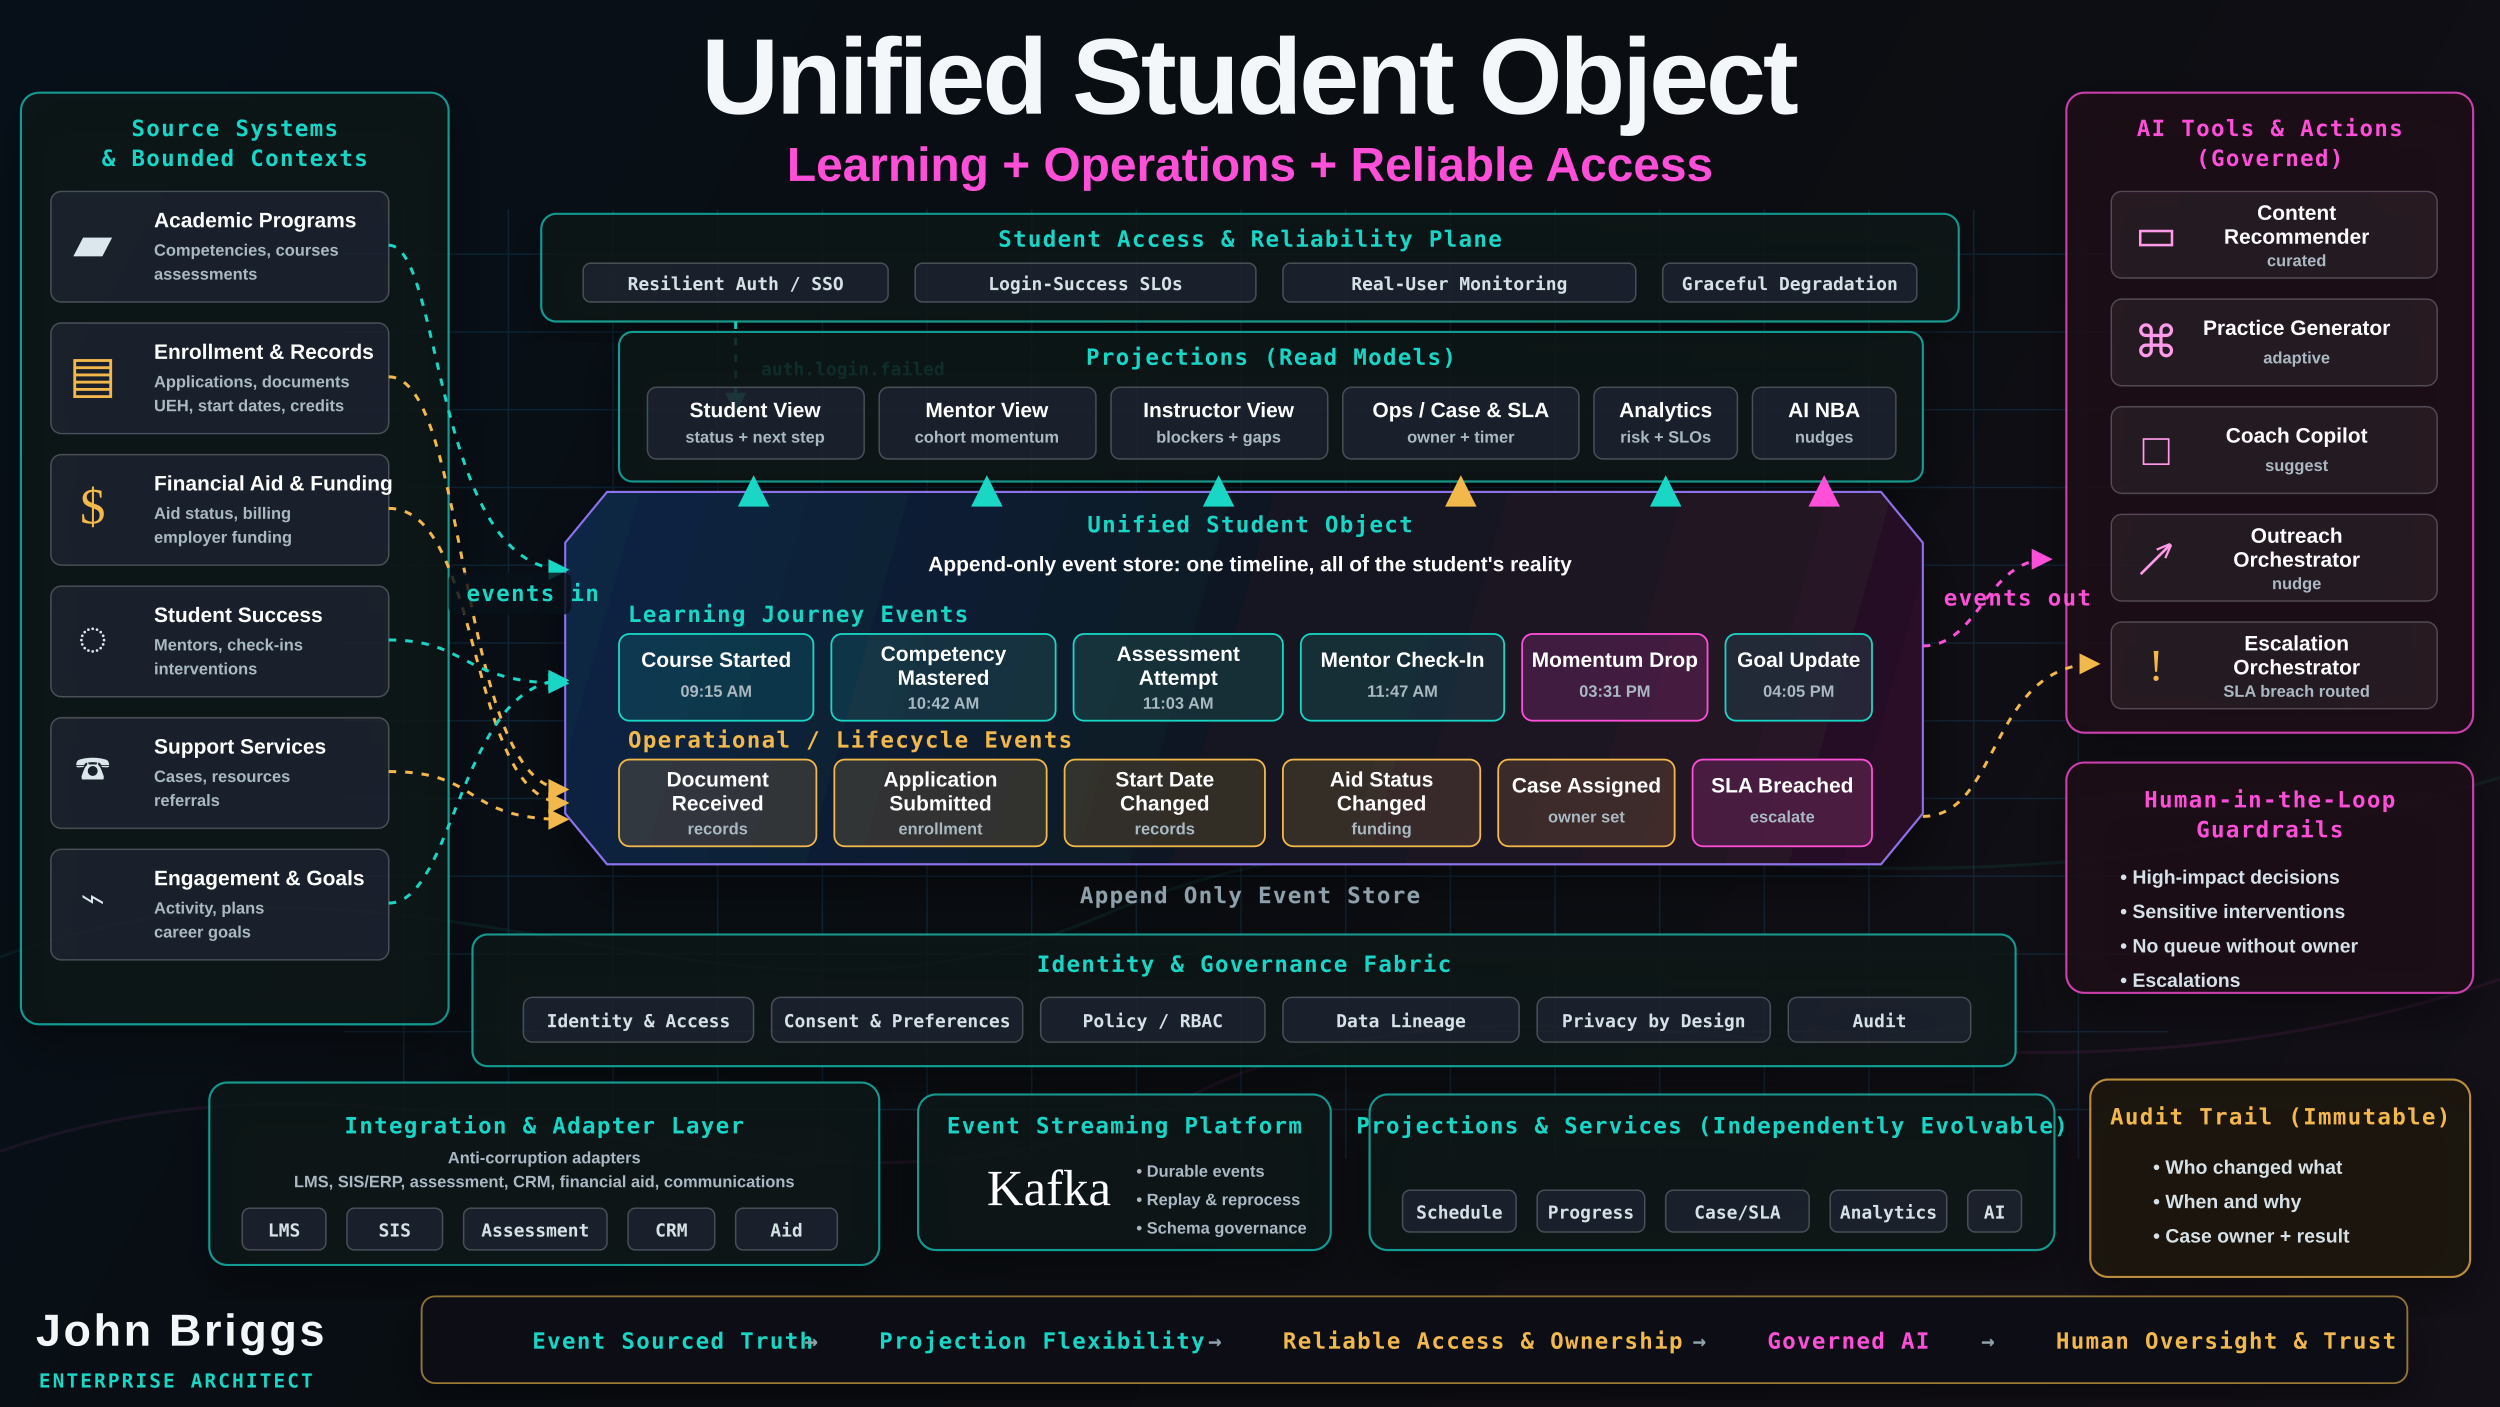
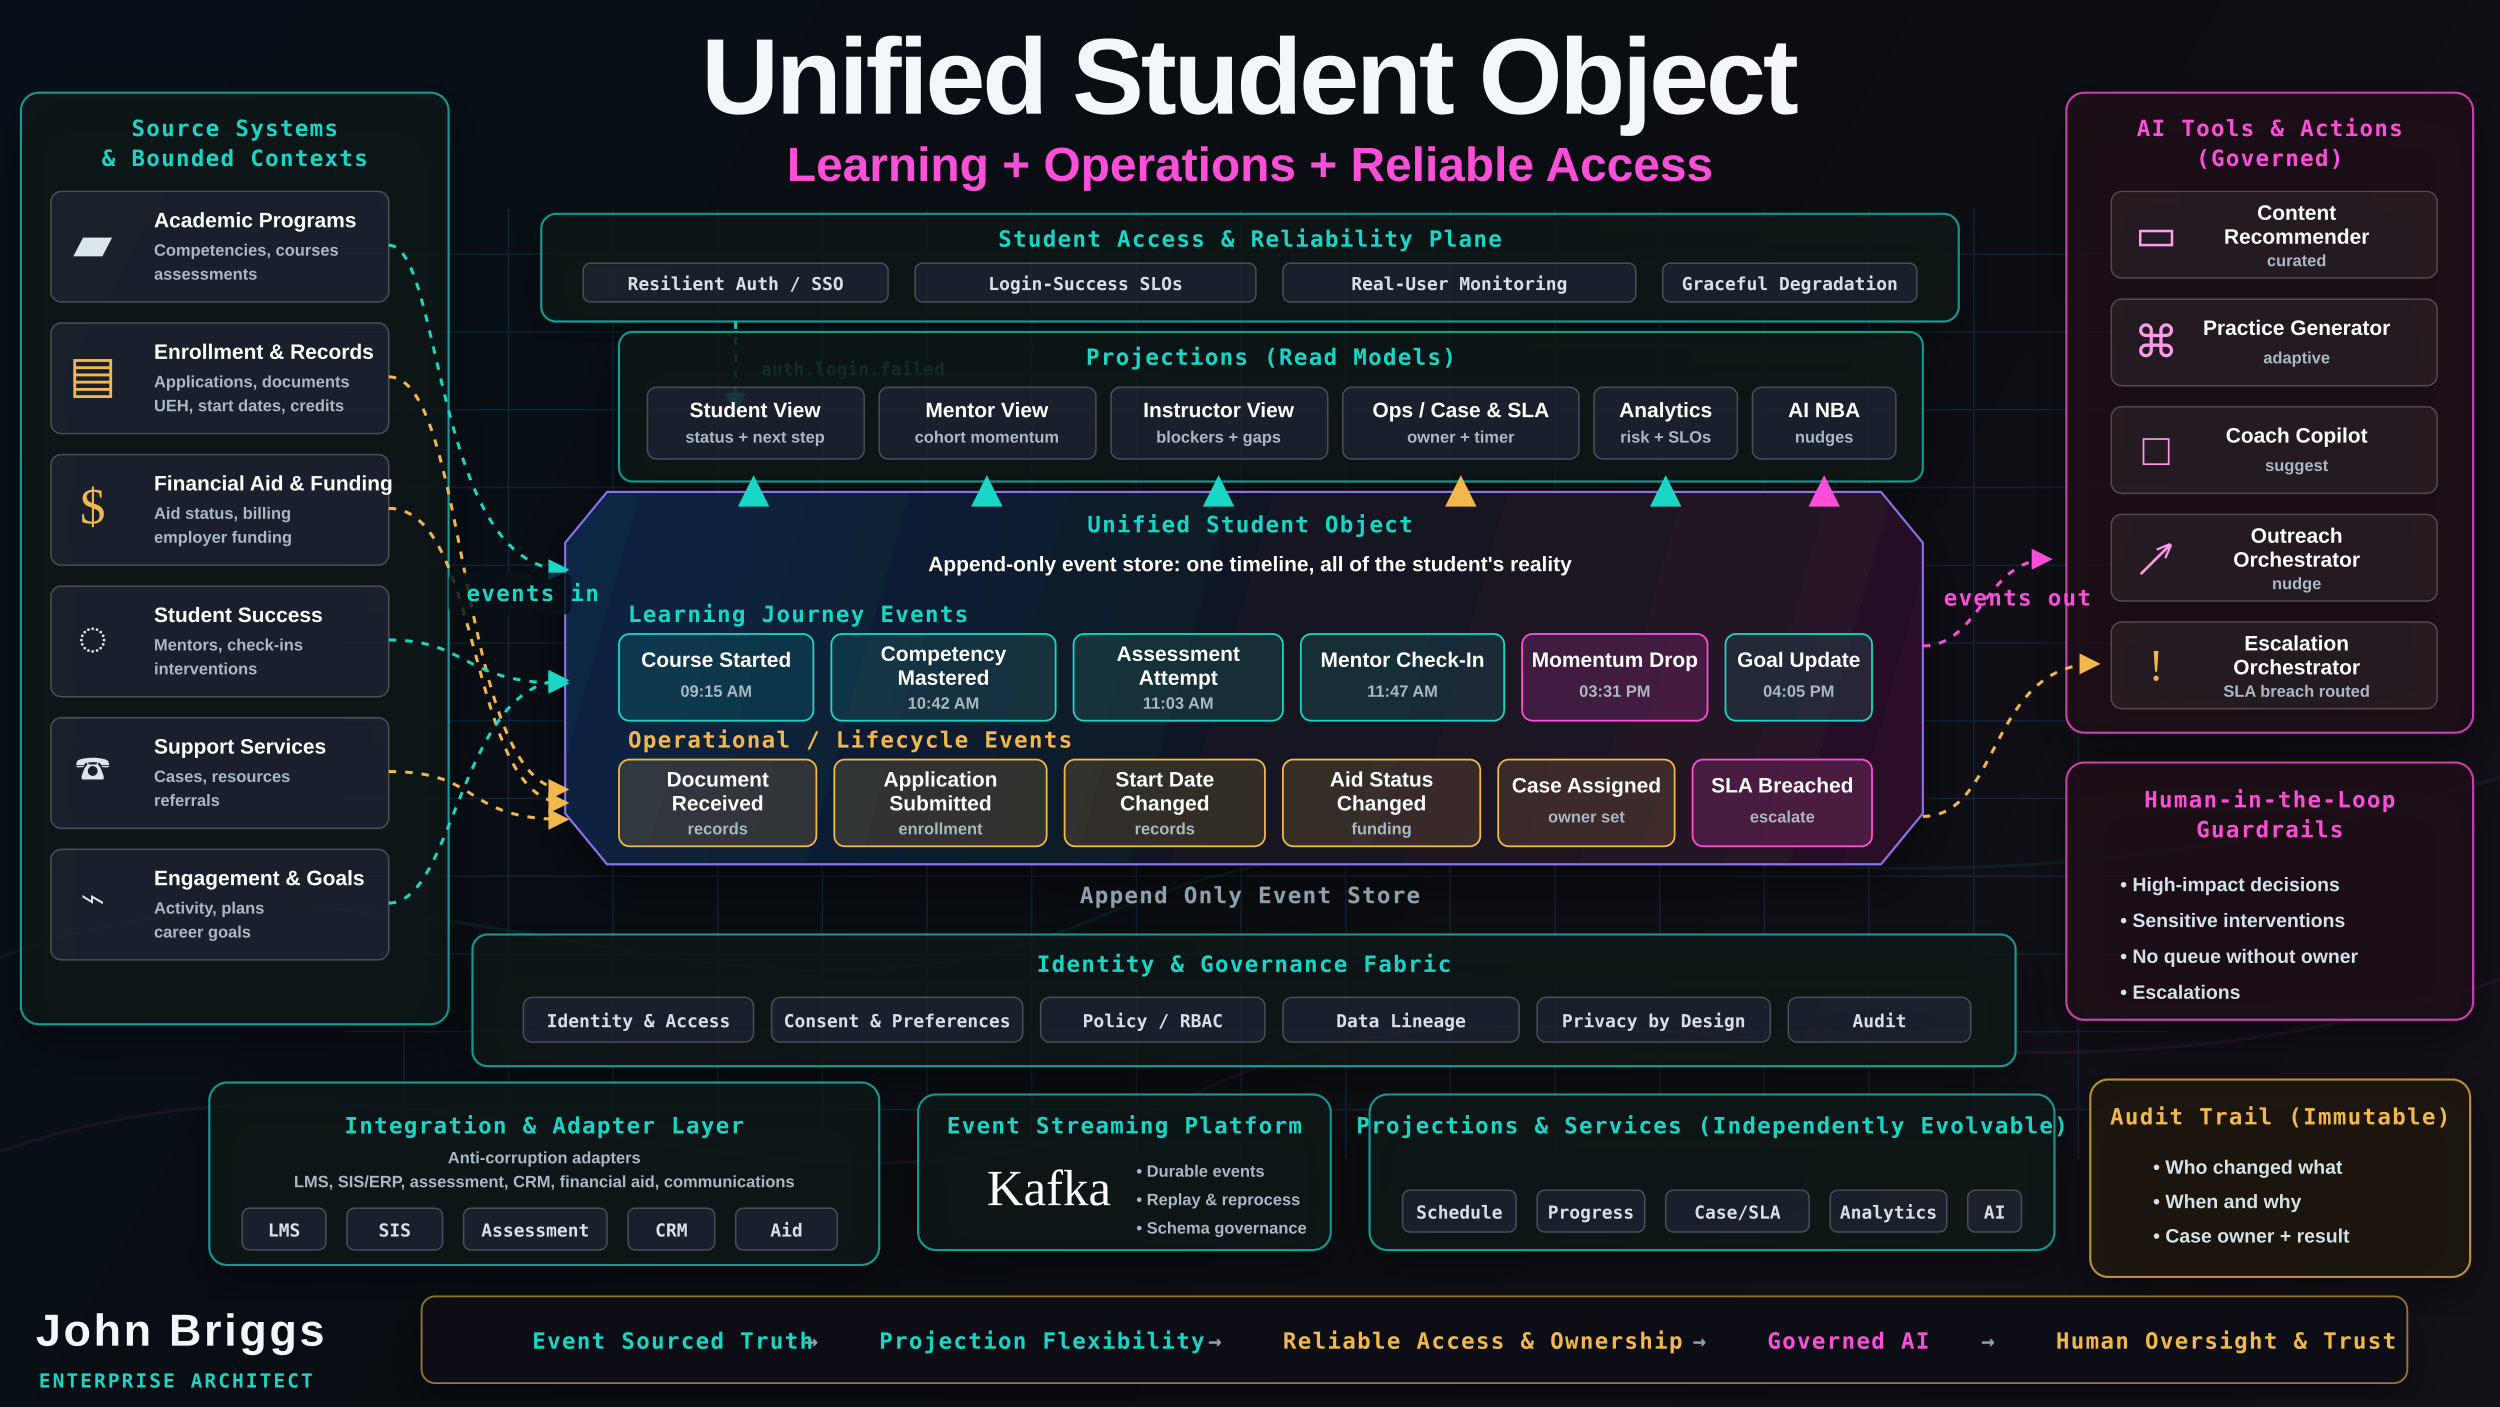
<svg xmlns="http://www.w3.org/2000/svg" viewBox="0 0 1672 941" role="img" aria-labelledby="title desc">
  <defs>
    <linearGradient id="bg" x1="0" y1="0" x2="1672" y2="941" gradientUnits="userSpaceOnUse">
      <stop stop-color="#071019" />
      <stop offset=".5" stop-color="#0a0d11" />
      <stop offset="1" stop-color="#141018" />
    </linearGradient>
    <linearGradient id="core" x1="382" y1="300" x2="1288" y2="552" gradientUnits="userSpaceOnUse">
      <stop stop-color="#102646" />
      <stop offset=".48" stop-color="#111923" />
      <stop offset="1" stop-color="#2b1025" />
    </linearGradient>
    <linearGradient id="stream" x1="246" y1="447" x2="1388" y2="447" gradientUnits="userSpaceOnUse">
      <stop stop-color="#19d6c5" stop-opacity=".12" />
      <stop offset=".5" stop-color="#f2b84b" stop-opacity=".85" />
      <stop offset="1" stop-color="#ff4fd8" stop-opacity=".14" />
    </linearGradient>
    <filter id="glow" x="-30%" y="-30%" width="160%" height="160%">
      <feGaussianBlur stdDeviation="8" result="blur" />
      <feMerge>
        <feMergeNode in="blur" />
        <feMergeNode in="SourceGraphic" />
      </feMerge>
    </filter>
    <filter id="soft" x="-20%" y="-20%" width="140%" height="140%">
      <feDropShadow dx="0" dy="12" stdDeviation="16" flood-color="#000" flood-opacity=".45" />
    </filter>
    <marker id="cyanArrow" viewBox="0 0 10 10" refX="8" refY="5" markerWidth="7" markerHeight="7" orient="auto-start-reverse">
      <path d="M0 0L10 5L0 10Z" fill="#19d6c5" />
    </marker>
    <marker id="pinkArrow" viewBox="0 0 10 10" refX="8" refY="5" markerWidth="7" markerHeight="7" orient="auto-start-reverse">
      <path d="M0 0L10 5L0 10Z" fill="#ff4fd8" />
    </marker>
    <marker id="amberArrow" viewBox="0 0 10 10" refX="8" refY="5" markerWidth="7" markerHeight="7" orient="auto-start-reverse">
      <path d="M0 0L10 5L0 10Z" fill="#f2b84b" />
    </marker>
    <style>
      .title{font-family:Arial,sans-serif;font-size:72px;font-weight:900;fill:#f4f7f9;letter-spacing:-2px}
      .subtitle{font-family:Arial,sans-serif;font-size:32px;font-weight:800;fill:#ff4fd8}
      .eyebrow{font-family:monospace;font-size:15px;font-weight:800;letter-spacing:.9px;text-transform:uppercase}
      .label{font-family:Arial,sans-serif;font-size:14px;font-weight:800;fill:#fff}
      .small{font-family:Arial,sans-serif;font-size:13px;font-weight:600;fill:#d6e1e7}
      .tiny{font-family:Arial,sans-serif;font-size:11px;font-weight:600;fill:#a9b8c1}
      .mono{font-family:monospace;font-size:12px;font-weight:700;fill:#d6e1e7}
      .cyan{fill:#19d6c5}.pink{fill:#ff4fd8}.amber{fill:#f2b84b}.muted{fill:#8ea0aa}
      .panel{fill:rgba(14,22,31,.83);stroke:rgba(25,214,197,.68);stroke-width:1.4}
      .panelPink{fill:rgba(28,14,25,.84);stroke:rgba(255,79,216,.76);stroke-width:1.4}
      .panelAmber{fill:rgba(29,20,9,.86);stroke:rgba(242,184,75,.74);stroke-width:1.4}
      .card{fill:rgba(255,255,255,.055);stroke:rgba(255,255,255,.22);stroke-width:1}
      .tileLearning{fill:rgba(25,214,197,.12);stroke:#19d6c5;stroke-width:1.2}
      .tileOps{fill:rgba(242,184,75,.14);stroke:#f2b84b;stroke-width:1.2}
      .tileRisk{fill:rgba(255,79,216,.16);stroke:#ff4fd8;stroke-width:1.2}
    </style>
  </defs>
  <rect width="1672" height="941" fill="url(#bg)" />
  <path d="M0 640C290 536 478 724 738 612C1012 494 1198 662 1672 520" fill="none" stroke="#19d6c5" stroke-opacity=".08" stroke-width="2" />
  <path d="M0 770C300 666 526 862 802 730C1045 614 1302 779 1672 655" fill="none" stroke="#ff4fd8" stroke-opacity=".08" stroke-width="2" />
  <g opacity=".14">
    <path d="M230 170H1450M230 222H1450M230 274H1450M230 326H1450M230 378H1450M230 430H1450M230 482H1450M230 534H1450M230 586H1450M230 638H1450M230 690H1450M230 742H1450" stroke="#2aa9ff" stroke-width="1" />
    <path d="M270 140V775M340 140V775M410 140V775M480 140V775M550 140V775M620 140V775M690 140V775M760 140V775M830 140V775M900 140V775M970 140V775M1040 140V775M1110 140V775M1180 140V775M1250 140V775M1320 140V775M1390 140V775" stroke="#2aa9ff" stroke-width="1" />
  </g>
  <text x="836" y="76" text-anchor="middle" class="title">Unified Student Object</text>
  <text x="836" y="121" text-anchor="middle" class="subtitle">Learning + Operations + Reliable Access</text>
  <g filter="url(#soft)">
    <rect x="362" y="143" width="948" height="72" rx="10" class="panel" />
    <text x="836" y="165" text-anchor="middle" class="eyebrow cyan">Student Access &amp; Reliability Plane</text>
    <g>
      <rect x="390" y="176" width="204" height="26" rx="5" class="card" />
      <text x="492" y="194" text-anchor="middle" class="mono">Resilient Auth / SSO</text>
      <rect x="612" y="176" width="228" height="26" rx="5" class="card" />
      <text x="726" y="194" text-anchor="middle" class="mono">Login-Success SLOs</text>
      <rect x="858" y="176" width="236" height="26" rx="5" class="card" />
      <text x="976" y="194" text-anchor="middle" class="mono">Real-User Monitoring</text>
      <rect x="1112" y="176" width="170" height="26" rx="5" class="card" />
      <text x="1197" y="194" text-anchor="middle" class="mono">Graceful Degradation</text>
    </g>
  </g>
  <path d="M492 215V274" stroke="#19d6c5" stroke-width="2" stroke-dasharray="5 6" marker-end="url(#cyanArrow)" />
  <text x="509" y="251" class="mono cyan">auth.login.failed</text>
  <g filter="url(#soft)">
    <rect x="14" y="62" width="286" height="623" rx="12" class="panel" />
    <text x="157" y="91" text-anchor="middle" class="eyebrow cyan">Source Systems</text>
    <text x="157" y="111" text-anchor="middle" class="eyebrow cyan">&amp; Bounded Contexts</text>
    <g transform="translate(34 128)">
      <rect width="226" height="74" rx="7" class="card" />
      <text x="69" y="24" class="label">Academic Programs</text>
      <text x="69" y="43" class="tiny">Competencies, courses</text>
      <text x="69" y="59" class="tiny">assessments</text>
      <text x="28" y="46" text-anchor="middle" font-size="34" fill="#dbe7ec">▰</text>
    </g>
    <g transform="translate(34 216)">
      <rect width="226" height="74" rx="7" class="card" />
      <text x="69" y="24" class="label">Enrollment &amp; Records</text>
      <text x="69" y="43" class="tiny">Applications, documents</text>
      <text x="69" y="59" class="tiny">UEH, start dates, credits</text>
      <text x="28" y="46" text-anchor="middle" font-size="34" fill="#f2b84b">▤</text>
    </g>
    <g transform="translate(34 304)">
      <rect width="226" height="74" rx="7" class="card" />
      <text x="69" y="24" class="label">Financial Aid &amp; Funding</text>
      <text x="69" y="43" class="tiny">Aid status, billing</text>
      <text x="69" y="59" class="tiny">employer funding</text>
      <text x="28" y="46" text-anchor="middle" font-size="34" fill="#f2b84b">$</text>
    </g>
    <g transform="translate(34 392)">
      <rect width="226" height="74" rx="7" class="card" />
      <text x="69" y="24" class="label">Student Success</text>
      <text x="69" y="43" class="tiny">Mentors, check-ins</text>
      <text x="69" y="59" class="tiny">interventions</text>
      <text x="28" y="46" text-anchor="middle" font-size="34" fill="#dbe7ec">◌</text>
    </g>
    <g transform="translate(34 480)">
      <rect width="226" height="74" rx="7" class="card" />
      <text x="69" y="24" class="label">Support Services</text>
      <text x="69" y="43" class="tiny">Cases, resources</text>
      <text x="69" y="59" class="tiny">referrals</text>
      <text x="28" y="46" text-anchor="middle" font-size="34" fill="#dbe7ec">☎</text>
    </g>
    <g transform="translate(34 568)">
      <rect width="226" height="74" rx="7" class="card" />
      <text x="69" y="24" class="label">Engagement &amp; Goals</text>
      <text x="69" y="43" class="tiny">Activity, plans</text>
      <text x="69" y="59" class="tiny">career goals</text>
      <text x="28" y="46" text-anchor="middle" font-size="34" fill="#dbe7ec">⌁</text>
    </g>
  </g>
  <g filter="url(#soft)">
    <rect x="414" y="222" width="872" height="100" rx="9" class="panel" />
    <text x="850" y="244" text-anchor="middle" class="eyebrow cyan">Projections (Read Models)</text>
    <g transform="translate(433 259)">
      <rect width="145" height="48" rx="6" class="card" />
      <text x="72" y="20" text-anchor="middle" class="label">Student View</text>
      <text x="72" y="37" text-anchor="middle" class="tiny">status + next step</text>
    </g>
    <g transform="translate(588 259)">
      <rect width="145" height="48" rx="6" class="card" />
      <text x="72" y="20" text-anchor="middle" class="label">Mentor View</text>
      <text x="72" y="37" text-anchor="middle" class="tiny">cohort momentum</text>
    </g>
    <g transform="translate(743 259)">
      <rect width="145" height="48" rx="6" class="card" />
      <text x="72" y="20" text-anchor="middle" class="label">Instructor View</text>
      <text x="72" y="37" text-anchor="middle" class="tiny">blockers + gaps</text>
    </g>
    <g transform="translate(898 259)">
      <rect width="158" height="48" rx="6" class="card" />
      <text x="79" y="20" text-anchor="middle" class="label">Ops / Case &amp; SLA</text>
      <text x="79" y="37" text-anchor="middle" class="tiny">owner + timer</text>
    </g>
    <g transform="translate(1066 259)">
      <rect width="96" height="48" rx="6" class="card" />
      <text x="48" y="20" text-anchor="middle" class="label">Analytics</text>
      <text x="48" y="37" text-anchor="middle" class="tiny">risk + SLOs</text>
    </g>
    <g transform="translate(1172 259)">
      <rect width="96" height="48" rx="6" class="card" />
      <text x="48" y="20" text-anchor="middle" class="label">AI NBA</text>
      <text x="48" y="37" text-anchor="middle" class="tiny">nudges</text>
    </g>
  </g>
  <g filter="url(#soft)">
    <path d="M378 363L406 329H1258L1286 363V544L1258 578H406L378 544Z" fill="url(#core)" stroke="#9a7cff" stroke-opacity=".9" stroke-width="1.4" />
    <path d="M286 444H1388" stroke="url(#stream)" stroke-width="36" filter="url(#glow)" />
    <text x="836" y="356" text-anchor="middle" class="eyebrow cyan">Unified Student Object</text>
    <text x="836" y="382" text-anchor="middle" class="label">Append-only event store: one timeline, all of the student's reality</text>
    <text x="420" y="416" class="eyebrow cyan">Learning Journey Events</text>
    <text x="420" y="500" class="eyebrow amber">Operational / Lifecycle Events</text>
    <g transform="translate(414 424)">
      <rect width="130" height="58" rx="7" class="tileLearning" />
      <text x="65" y="22" text-anchor="middle" class="label">Course Started</text>
      <text x="65" y="42" text-anchor="middle" class="tiny">09:15 AM</text>
    </g>
    <g transform="translate(556 424)">
      <rect width="150" height="58" rx="7" class="tileLearning" />
      <text x="75" y="18" text-anchor="middle" class="label">Competency</text>
      <text x="75" y="34" text-anchor="middle" class="label">Mastered</text>
      <text x="75" y="50" text-anchor="middle" class="tiny">10:42 AM</text>
    </g>
    <g transform="translate(718 424)">
      <rect width="140" height="58" rx="7" class="tileLearning" />
      <text x="70" y="18" text-anchor="middle" class="label">Assessment</text>
      <text x="70" y="34" text-anchor="middle" class="label">Attempt</text>
      <text x="70" y="50" text-anchor="middle" class="tiny">11:03 AM</text>
    </g>
    <g transform="translate(870 424)">
      <rect width="136" height="58" rx="7" class="tileLearning" />
      <text x="68" y="22" text-anchor="middle" class="label">Mentor Check-In</text>
      <text x="68" y="42" text-anchor="middle" class="tiny">11:47 AM</text>
    </g>
    <g transform="translate(1018 424)">
      <rect width="124" height="58" rx="7" class="tileRisk" />
      <text x="62" y="22" text-anchor="middle" class="label">Momentum Drop</text>
      <text x="62" y="42" text-anchor="middle" class="tiny">03:31 PM</text>
    </g>
    <g transform="translate(1154 424)">
      <rect width="98" height="58" rx="7" class="tileLearning" />
      <text x="49" y="22" text-anchor="middle" class="label">Goal Update</text>
      <text x="49" y="42" text-anchor="middle" class="tiny">04:05 PM</text>
    </g>
    <g transform="translate(414 508)">
      <rect width="132" height="58" rx="7" class="tileOps" />
      <text x="66" y="18" text-anchor="middle" class="label">Document</text>
      <text x="66" y="34" text-anchor="middle" class="label">Received</text>
      <text x="66" y="50" text-anchor="middle" class="tiny">records</text>
    </g>
    <g transform="translate(558 508)">
      <rect width="142" height="58" rx="7" class="tileOps" />
      <text x="71" y="18" text-anchor="middle" class="label">Application</text>
      <text x="71" y="34" text-anchor="middle" class="label">Submitted</text>
      <text x="71" y="50" text-anchor="middle" class="tiny">enrollment</text>
    </g>
    <g transform="translate(712 508)">
      <rect width="134" height="58" rx="7" class="tileOps" />
      <text x="67" y="18" text-anchor="middle" class="label">Start Date</text>
      <text x="67" y="34" text-anchor="middle" class="label">Changed</text>
      <text x="67" y="50" text-anchor="middle" class="tiny">records</text>
    </g>
    <g transform="translate(858 508)">
      <rect width="132" height="58" rx="7" class="tileOps" />
      <text x="66" y="18" text-anchor="middle" class="label">Aid Status</text>
      <text x="66" y="34" text-anchor="middle" class="label">Changed</text>
      <text x="66" y="50" text-anchor="middle" class="tiny">funding</text>
    </g>
    <g transform="translate(1002 508)">
      <rect width="118" height="58" rx="7" class="tileOps" />
      <text x="59" y="22" text-anchor="middle" class="label">Case Assigned</text>
      <text x="59" y="42" text-anchor="middle" class="tiny">owner set</text>
    </g>
    <g transform="translate(1132 508)">
      <rect width="120" height="58" rx="7" class="tileRisk" />
      <text x="60" y="22" text-anchor="middle" class="label">SLA Breached</text>
      <text x="60" y="42" text-anchor="middle" class="tiny">escalate</text>
    </g>
    <text x="836" y="604" text-anchor="middle" class="eyebrow muted">Append Only Event Store</text>
  </g>
  <path d="M260 164C296 164 290 381 378 381" fill="none" stroke="#19d6c5" stroke-width="2" stroke-dasharray="5 6" marker-end="url(#cyanArrow)" />
  <path d="M260 252C314 252 306 528 378 528" fill="none" stroke="#f2b84b" stroke-width="2" stroke-dasharray="5 6" marker-end="url(#amberArrow)" />
  <path d="M260 340C324 340 312 537 378 537" fill="none" stroke="#f2b84b" stroke-width="2" stroke-dasharray="5 6" marker-end="url(#amberArrow)" />
  <path d="M260 428C314 428 308 457 378 457" fill="none" stroke="#19d6c5" stroke-width="2" stroke-dasharray="5 6" marker-end="url(#cyanArrow)" />
  <path d="M260 516C324 516 308 548 378 548" fill="none" stroke="#f2b84b" stroke-width="2" stroke-dasharray="5 6" marker-end="url(#amberArrow)" />
  <path d="M260 604C304 604 308 455 378 455" fill="none" stroke="#19d6c5" stroke-width="2" stroke-dasharray="5 6" marker-end="url(#cyanArrow)" />
  <rect x="300" y="383" width="82" height="28" rx="5" fill="#071019" opacity=".82" />
  <text x="312" y="402" class="eyebrow cyan">events in</text>
  <path d="M504 329V322" stroke="#19d6c5" stroke-width="3" marker-end="url(#cyanArrow)" />
  <path d="M660 329V322" stroke="#19d6c5" stroke-width="3" marker-end="url(#cyanArrow)" />
  <path d="M815 329V322" stroke="#19d6c5" stroke-width="3" marker-end="url(#cyanArrow)" />
  <path d="M977 329V322" stroke="#f2b84b" stroke-width="3" marker-end="url(#amberArrow)" />
  <path d="M1114 329V322" stroke="#19d6c5" stroke-width="3" marker-end="url(#cyanArrow)" />
  <path d="M1220 329V322" stroke="#ff4fd8" stroke-width="3" marker-end="url(#pinkArrow)" />
  <g filter="url(#soft)">
    <rect x="1382" y="62" width="272" height="428" rx="12" class="panelPink" />
    <text x="1518" y="91" text-anchor="middle" class="eyebrow pink">AI Tools &amp; Actions</text>
    <text x="1518" y="111" text-anchor="middle" class="eyebrow pink">(Governed)</text>
    <g transform="translate(1412 128)">
      <rect width="218" height="58" rx="7" class="card" />
      <text x="124" y="19" text-anchor="middle" class="label">Content</text>
      <text x="124" y="35" text-anchor="middle" class="label">Recommender</text>
      <text x="124" y="50" text-anchor="middle" class="tiny">curated</text>
      <text x="30" y="39" text-anchor="middle" font-size="30" fill="#ff9be8">▭</text>
    </g>
    <g transform="translate(1412 200)">
      <rect width="218" height="58" rx="7" class="card" />
      <text x="124" y="24" text-anchor="middle" class="label">Practice Generator</text>
      <text x="124" y="43" text-anchor="middle" class="tiny">adaptive</text>
      <text x="30" y="39" text-anchor="middle" font-size="30" fill="#ff9be8">⌘</text>
    </g>
    <g transform="translate(1412 272)">
      <rect width="218" height="58" rx="7" class="card" />
      <text x="124" y="24" text-anchor="middle" class="label">Coach Copilot</text>
      <text x="124" y="43" text-anchor="middle" class="tiny">suggest</text>
      <text x="30" y="39" text-anchor="middle" font-size="30" fill="#ff9be8">□</text>
    </g>
    <g transform="translate(1412 344)">
      <rect width="218" height="58" rx="7" class="card" />
      <text x="124" y="19" text-anchor="middle" class="label">Outreach</text>
      <text x="124" y="35" text-anchor="middle" class="label">Orchestrator</text>
      <text x="124" y="50" text-anchor="middle" class="tiny">nudge</text>
      <text x="30" y="39" text-anchor="middle" font-size="30" fill="#ff9be8">↗</text>
    </g>
    <g transform="translate(1412 416)">
      <rect width="218" height="58" rx="7" class="card" />
      <text x="124" y="19" text-anchor="middle" class="label">Escalation</text>
      <text x="124" y="35" text-anchor="middle" class="label">Orchestrator</text>
      <text x="124" y="50" text-anchor="middle" class="tiny">SLA breach routed</text>
      <text x="30" y="39" text-anchor="middle" font-size="30" fill="#f2b84b">!</text>
    </g>
  </g>
  <path d="M1286 432C1324 432 1328 374 1370 374" fill="none" stroke="#ff4fd8" stroke-width="2" stroke-dasharray="5 6" marker-end="url(#pinkArrow)" />
  <path d="M1286 546C1338 546 1330 444 1402 444" fill="none" stroke="#f2b84b" stroke-width="2" stroke-dasharray="5 6" marker-end="url(#amberArrow)" />
  <text x="1300" y="405" class="eyebrow pink">events out</text>
  <g filter="url(#soft)">
-     <rect x="1382" y="510" width="272" height="154" rx="12" class="panelPink" />
+     <rect x="1382" y="510" width="272" height="172" rx="12" class="panelPink" />
    <text x="1518" y="540" text-anchor="middle" class="eyebrow pink">Human-in-the-Loop</text>
    <text x="1518" y="560" text-anchor="middle" class="eyebrow pink">Guardrails</text>
-     <text x="1418" y="591" class="small">• High-impact decisions</text>
-     <text x="1418" y="614" class="small">• Sensitive interventions</text>
-     <text x="1418" y="637" class="small">• No queue without owner</text>
-     <text x="1418" y="660" class="small">• Escalations</text>
+     <text x="1418" y="596" class="small">• High-impact decisions</text>
+     <text x="1418" y="620" class="small">• Sensitive interventions</text>
+     <text x="1418" y="644" class="small">• No queue without owner</text>
+     <text x="1418" y="668" class="small">• Escalations</text>
  </g>
  <g filter="url(#soft)">
    <rect x="316" y="625" width="1032" height="88" rx="10" class="panel" />
    <text x="832" y="650" text-anchor="middle" class="eyebrow cyan">Identity &amp; Governance Fabric</text>
    <g transform="translate(350 667)">
      <rect width="154" height="30" rx="6" class="card" />
      <text x="77" y="20" text-anchor="middle" class="mono">Identity &amp; Access</text>
    </g>
    <g transform="translate(516 667)">
      <rect width="168" height="30" rx="6" class="card" />
      <text x="84" y="20" text-anchor="middle" class="mono">Consent &amp; Preferences</text>
    </g>
    <g transform="translate(696 667)">
      <rect width="150" height="30" rx="6" class="card" />
      <text x="75" y="20" text-anchor="middle" class="mono">Policy / RBAC</text>
    </g>
    <g transform="translate(858 667)">
      <rect width="158" height="30" rx="6" class="card" />
      <text x="79" y="20" text-anchor="middle" class="mono">Data Lineage</text>
    </g>
    <g transform="translate(1028 667)">
      <rect width="156" height="30" rx="6" class="card" />
      <text x="78" y="20" text-anchor="middle" class="mono">Privacy by Design</text>
    </g>
    <g transform="translate(1196 667)">
      <rect width="122" height="30" rx="6" class="card" />
      <text x="61" y="20" text-anchor="middle" class="mono">Audit</text>
    </g>
  </g>
  <g filter="url(#soft)">
    <rect x="140" y="724" width="448" height="122" rx="12" class="panel" />
    <text x="364" y="758" text-anchor="middle" class="eyebrow cyan">Integration &amp; Adapter Layer</text>
    <text x="364" y="778" text-anchor="middle" class="tiny">Anti-corruption adapters</text>
    <text x="364" y="794" text-anchor="middle" class="tiny">LMS, SIS/ERP, assessment, CRM, financial aid, communications</text>
    <g transform="translate(162 808)">
      <rect width="56" height="28" rx="5" class="card" />
      <text x="28" y="19" text-anchor="middle" class="mono">LMS</text>
    </g>
    <g transform="translate(232 808)">
      <rect width="64" height="28" rx="5" class="card" />
      <text x="32" y="19" text-anchor="middle" class="mono">SIS</text>
    </g>
    <g transform="translate(310 808)">
      <rect width="96" height="28" rx="5" class="card" />
      <text x="48" y="19" text-anchor="middle" class="mono">Assessment</text>
    </g>
    <g transform="translate(420 808)">
      <rect width="58" height="28" rx="5" class="card" />
      <text x="29" y="19" text-anchor="middle" class="mono">CRM</text>
    </g>
    <g transform="translate(492 808)">
      <rect width="68" height="28" rx="5" class="card" />
      <text x="34" y="19" text-anchor="middle" class="mono">Aid</text>
    </g>
  </g>
  <g filter="url(#soft)">
    <rect x="614" y="732" width="276" height="104" rx="12" class="panel" />
    <text x="752" y="758" text-anchor="middle" class="eyebrow cyan">Event Streaming Platform</text>
    <text x="660" y="806" font-size="34" fill="#fff">Kafka</text>
    <text x="760" y="787" class="tiny">• Durable events</text>
    <text x="760" y="806" class="tiny">• Replay &amp; reprocess</text>
    <text x="760" y="825" class="tiny">• Schema governance</text>
  </g>
  <g filter="url(#soft)">
    <rect x="916" y="732" width="458" height="104" rx="12" class="panel" />
    <text x="1145" y="758" text-anchor="middle" class="eyebrow cyan">Projections &amp; Services (Independently Evolvable)</text>
    <g transform="translate(938 796)">
      <rect width="76" height="28" rx="5" class="card" />
      <text x="38" y="19" text-anchor="middle" class="mono">Schedule</text>
    </g>
    <g transform="translate(1028 796)">
      <rect width="72" height="28" rx="5" class="card" />
      <text x="36" y="19" text-anchor="middle" class="mono">Progress</text>
    </g>
    <g transform="translate(1114 796)">
      <rect width="96" height="28" rx="5" class="card" />
      <text x="48" y="19" text-anchor="middle" class="mono">Case/SLA</text>
    </g>
    <g transform="translate(1224 796)">
      <rect width="78" height="28" rx="5" class="card" />
      <text x="39" y="19" text-anchor="middle" class="mono">Analytics</text>
    </g>
    <g transform="translate(1316 796)">
      <rect width="36" height="28" rx="5" class="card" />
      <text x="18" y="19" text-anchor="middle" class="mono">AI</text>
    </g>
  </g>
  <g filter="url(#soft)">
    <rect x="1398" y="722" width="254" height="132" rx="12" class="panelAmber" />
    <text x="1525" y="752" text-anchor="middle" class="eyebrow amber">Audit Trail (Immutable)</text>
    <text x="1440" y="785" class="small">• Who changed what</text>
    <text x="1440" y="808" class="small">• When and why</text>
    <text x="1440" y="831" class="small">• Case owner + result</text>
  </g>
  <g filter="url(#soft)">
    <rect x="282" y="867" width="1328" height="58" rx="9" fill="rgba(9,15,23,.9)" stroke="rgba(242,184,75,.58)" stroke-width="1.2" />
    <text x="356" y="902" class="eyebrow cyan">Event Sourced Truth</text>
    <text x="538" y="902" class="eyebrow muted">→</text>
    <text x="588" y="902" class="eyebrow cyan">Projection Flexibility</text>
    <text x="808" y="902" class="eyebrow muted">→</text>
    <text x="858" y="902" class="eyebrow amber">Reliable Access &amp; Ownership</text>
    <text x="1132" y="902" class="eyebrow muted">→</text>
    <text x="1182" y="902" class="eyebrow pink">Governed AI</text>
    <text x="1325" y="902" class="eyebrow muted">→</text>
    <text x="1375" y="902" class="eyebrow amber">Human Oversight &amp; Trust</text>
  </g>
  <g transform="translate(24 900)">
    <text x="0" y="0" font-family="Arial,sans-serif" font-size="30" font-weight="900" fill="#f4f7f9" letter-spacing="1.8">John Briggs</text>
    <text x="2" y="28" font-family="monospace" font-size="13" font-weight="800" fill="#19d6c5" letter-spacing="1.4">ENTERPRISE ARCHITECT</text>
  </g>
</svg>
